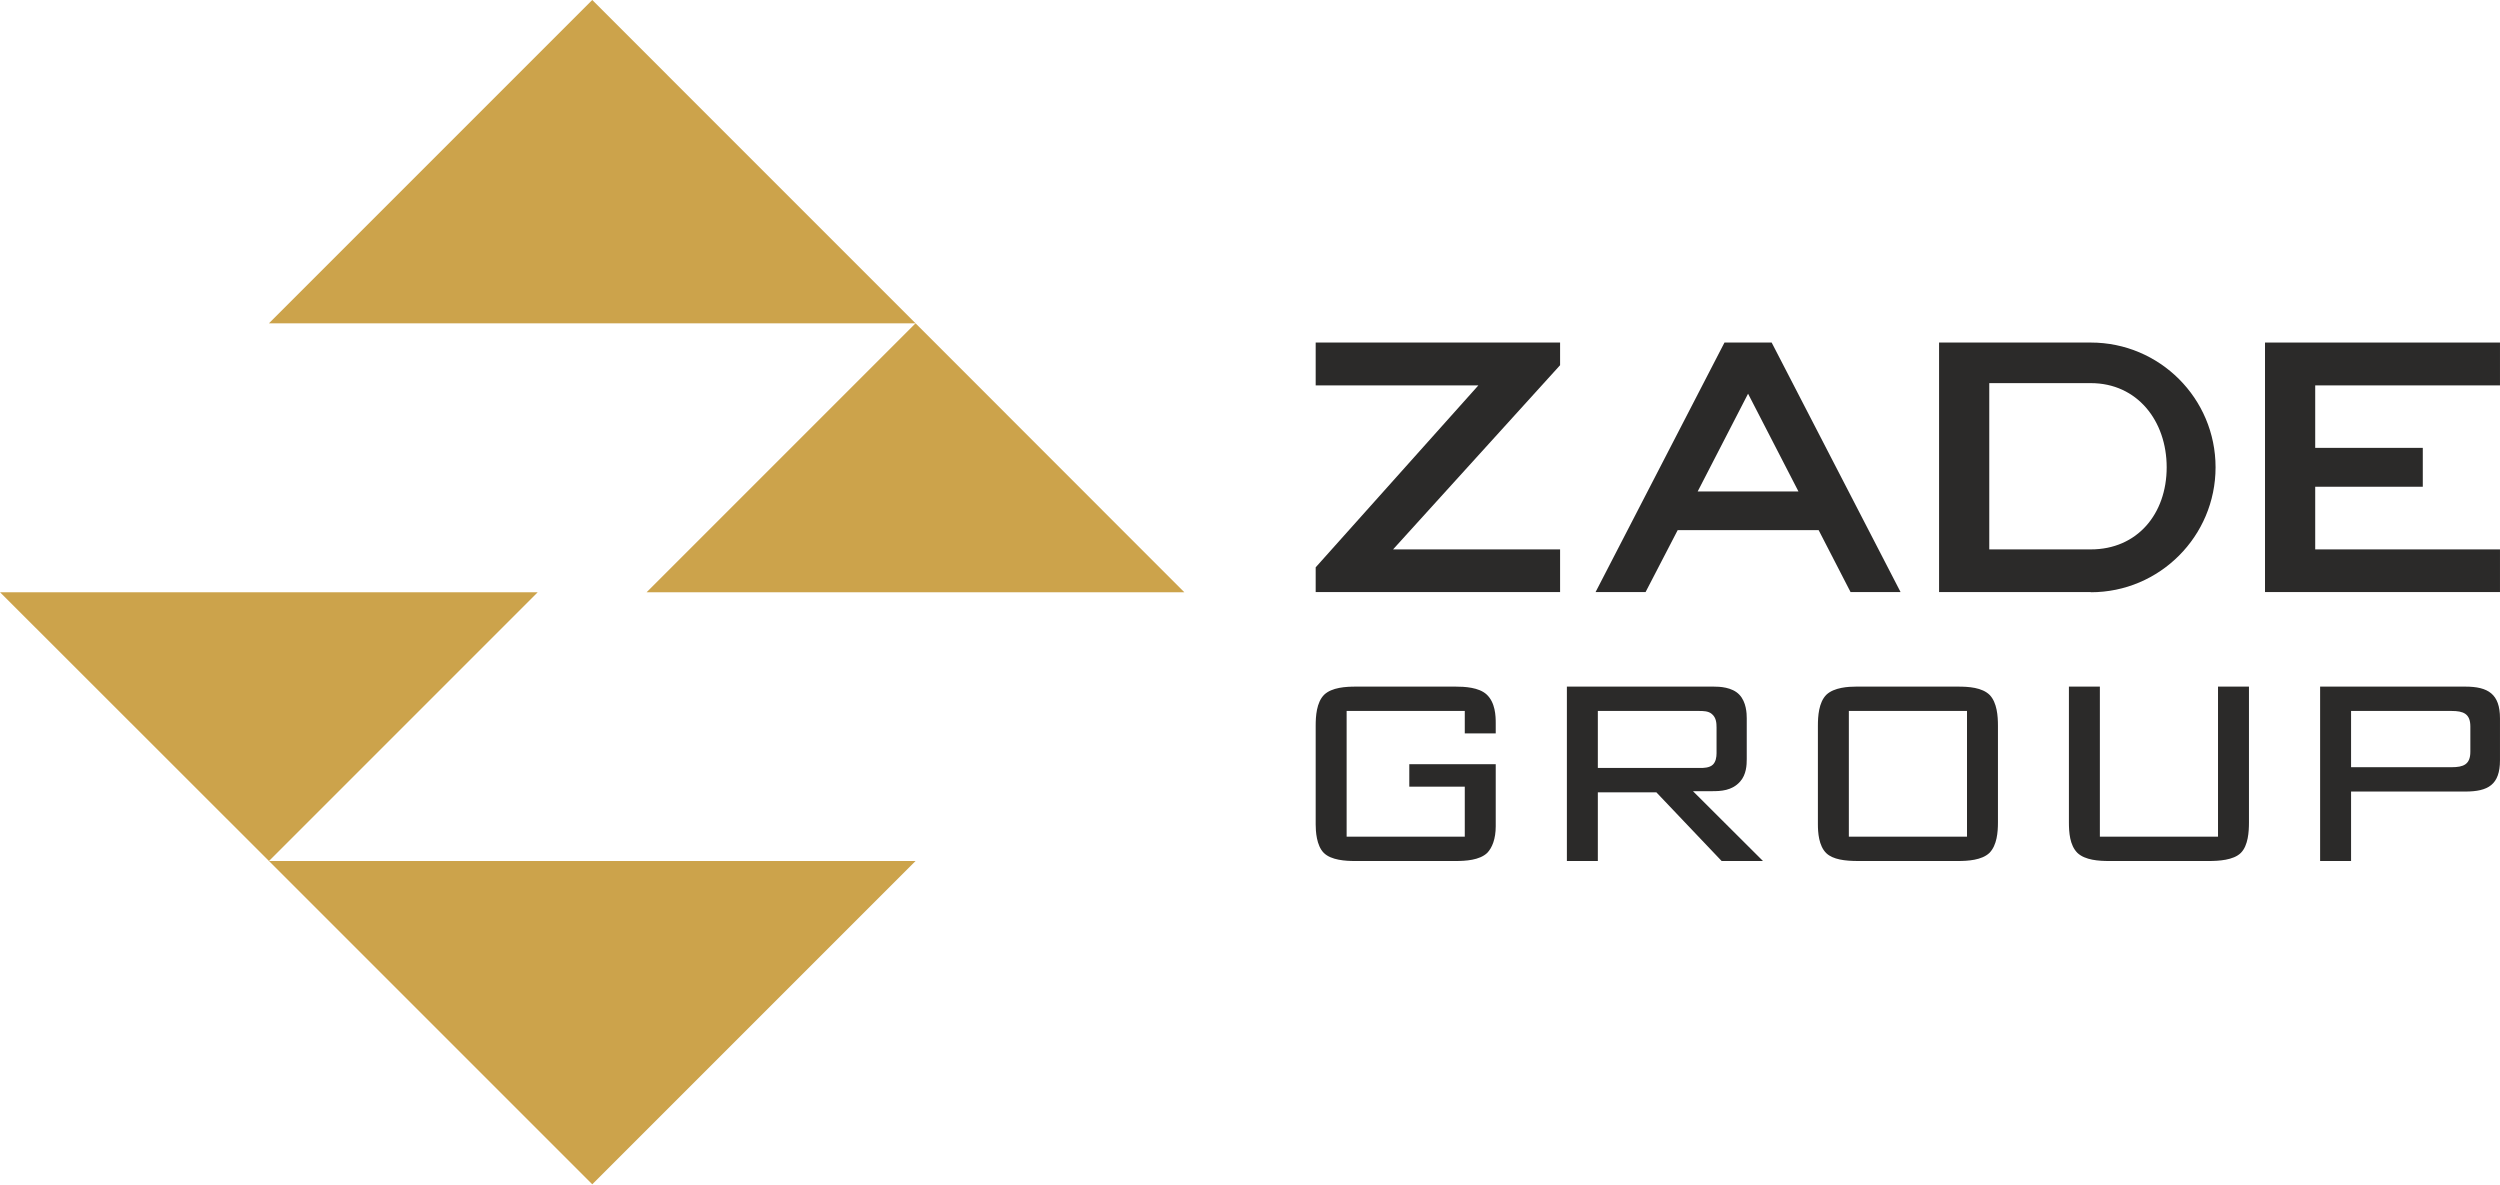
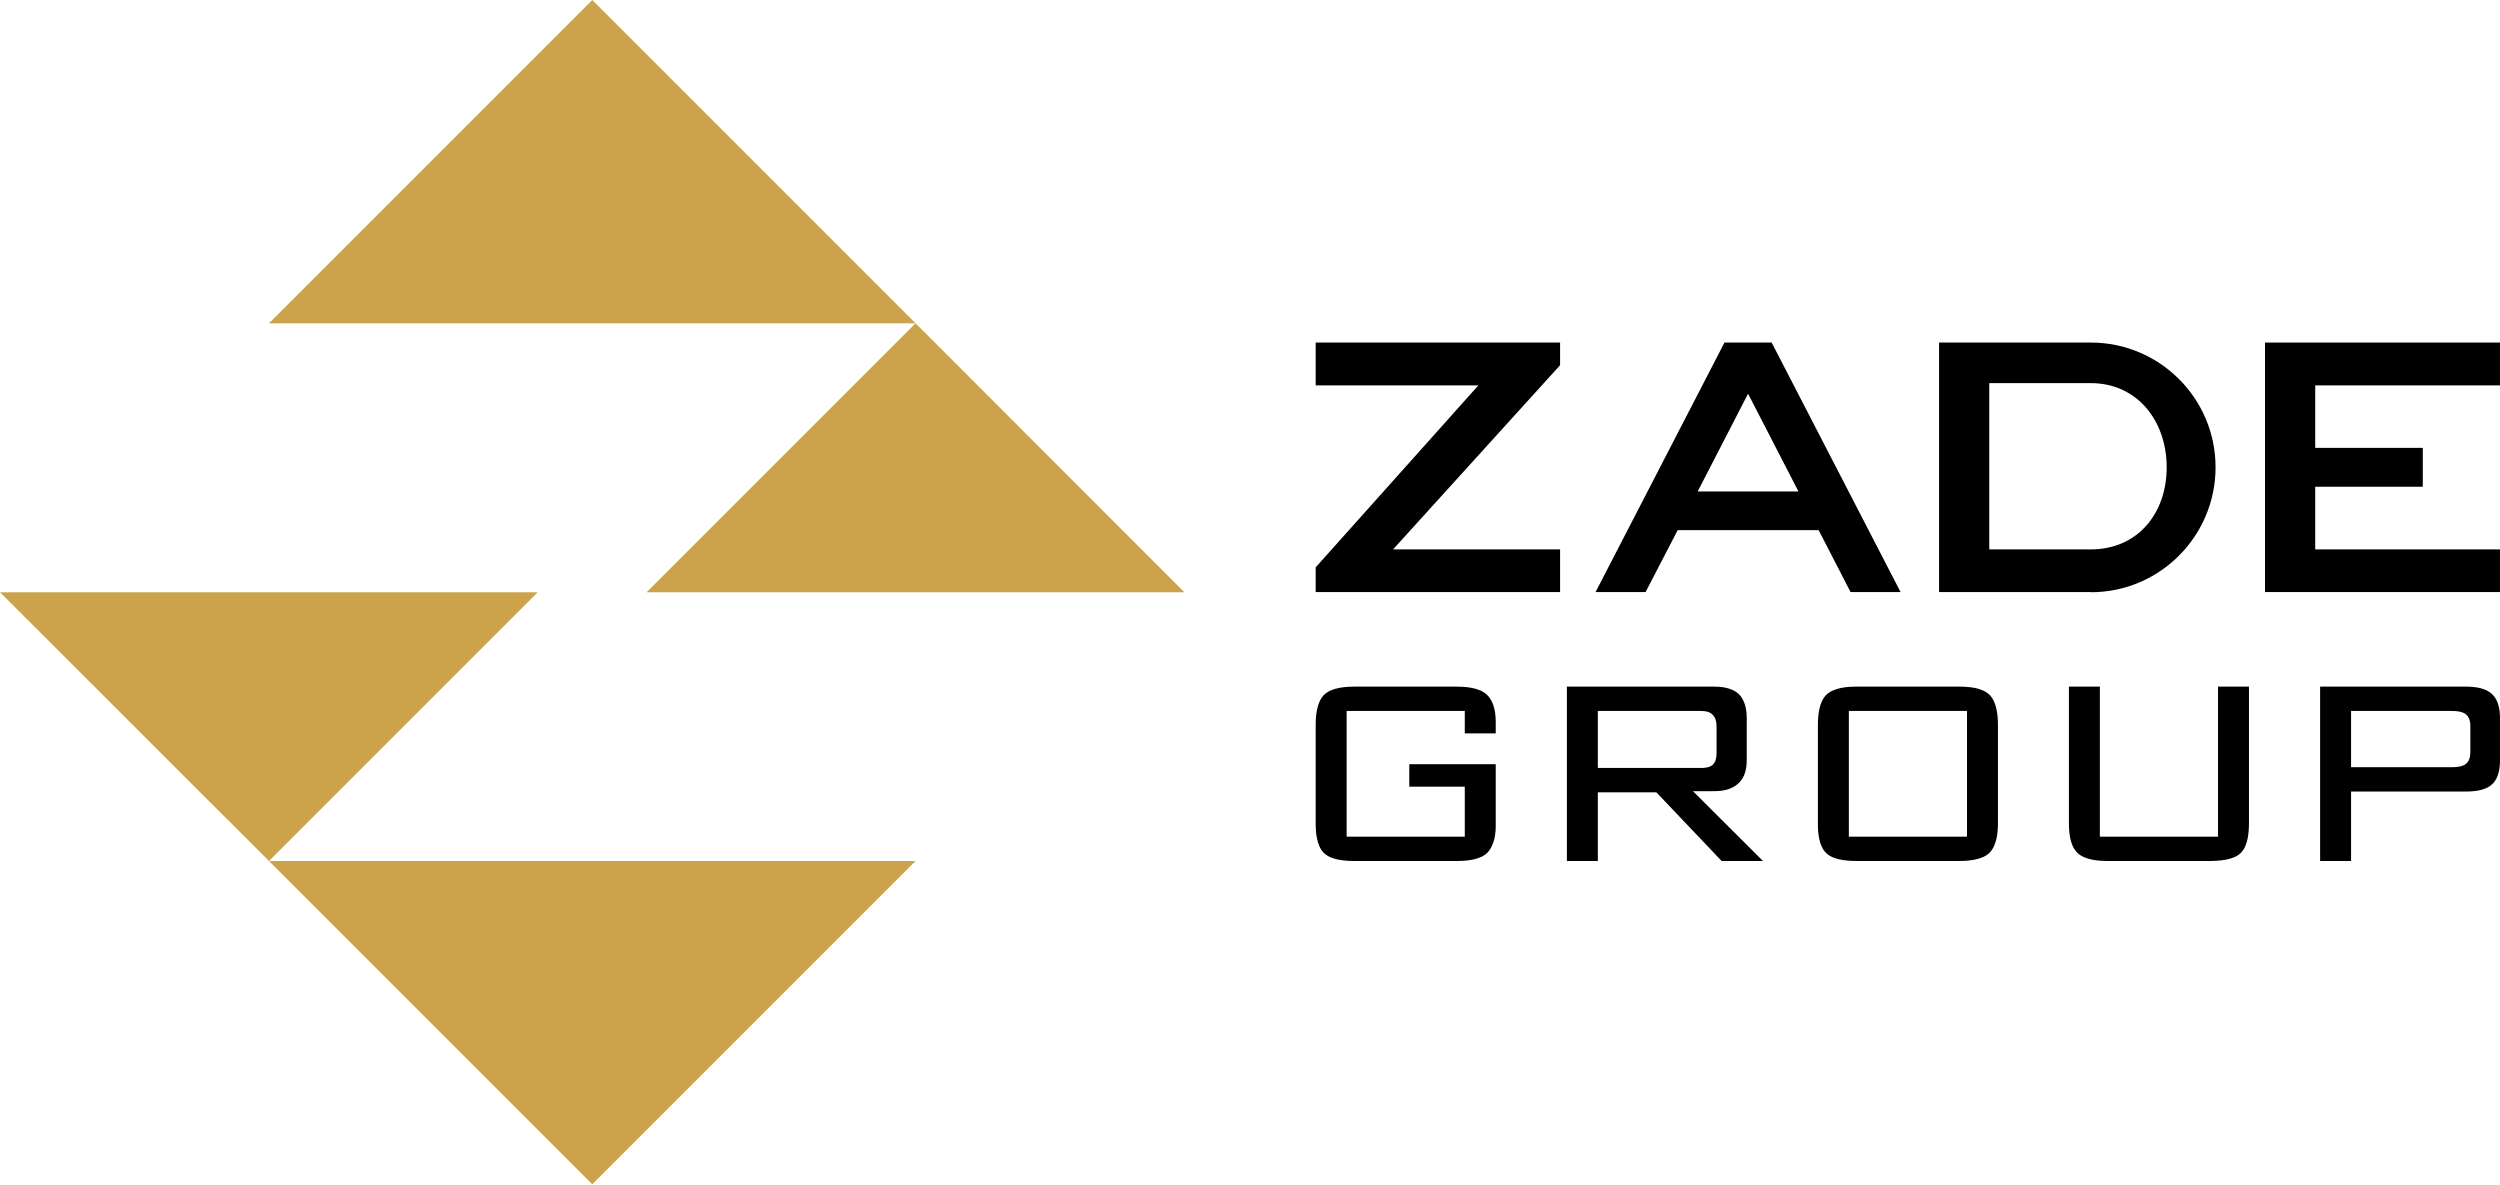
<svg xmlns="http://www.w3.org/2000/svg" xml:space="preserve" width="132.464mm" height="62.751mm" version="1.1" style="shape-rendering:geometricPrecision; text-rendering:geometricPrecision; image-rendering:optimizeQuality; fill-rule:evenodd; clip-rule:evenodd" viewBox="0 0 13246 6275">
-   <defs>
-     <style type="text/css">
-    
-     .fil0 {fill:#CCA34B}
-     .fil1 {fill:#2B2A29;fill-rule:nonzero}
-    
-   </style>
-   </defs>
  <g id="Layer_x0020_1">
    <g id="_2422404498176">
      <g>
-         <polygon class="fil0" points="3138,0 4851,1713 1425,1713 " />
-         <polygon class="fil0" points="4851,1713 6275,3138 3426,3138 " />
-         <polygon class="fil0" points="3138,6275 1425,4562 4851,4562 " />
-         <polygon class="fil0" points="1425,4562 0,3138 2849,3138 " />
+         <polygon fill="#CCA34B" points="3138,0 4851,1713 1425,1713 " />
+         <polygon fill="#CCA34B" points="4851,1713 6275,3138 3426,3138 " />
+         <polygon fill="#CCA34B" points="3138,6275 1425,4562 4851,4562 " />
+         <polygon fill="#CCA34B" points="1425,4562 0,3138 2849,3138 " />
      </g>
-       <path class="fil1" d="M7761 3767l0 82 0 37 164 0c0,-18 0,-36 0,-54 0,-39 -2,-110 -49,-153 -41,-37 -115,-41 -164,-41l-528 0c-53,0 -127,4 -168,43 -41,41 -45,115 -45,164l0 523c0,36 4,112 43,151 39,39 117,43 164,43l534 0c53,0 127,-4 168,-43 26,-27 45,-74 45,-141l0 -329 -458 0 0 119 294 0 0 265 -626 0 0 -666 626 0zm541 -129l0 924 164 0 0 -364 310 0 346 364 219 0 -371 -370 103 0c43,0 104,-2 147,-51 33,-37 35,-88 35,-119l0 -216c0,-25 -2,-86 -39,-125 -39,-41 -106,-43 -137,-43l-777 0zm701 129c20,0 49,0 67,16 23,19 25,47 25,72l0 136c0,21 -4,45 -19,60 -18,18 -51,18 -67,18l-543 0 0 -302 537 0zm629 601c0,41 4,114 45,153 35,33 98,41 168,41l528 0c53,0 127,-4 168,-43 40,-41 45,-110 45,-162l0 -512c0,-52 -5,-121 -43,-162 -41,-41 -113,-45 -170,-45l-538 0c-41,0 -117,4 -158,43 -41,41 -45,115 -45,164l0 523zm164 65l0 -666 626 0 0 666 -626 0zm1330 -795l-164 0 0 719c0,52 4,121 45,162 41,39 115,43 168,43l528 0c51,0 131,-4 170,-43 39,-39 43,-113 43,-162l0 -719 -164 0 0 795 -626 0 0 -795zm1167 0l0 924 164 0 0 -368 605 0c121,0 184,-36 184,-166l0 -222c0,-129 -63,-168 -184,-168l-769 0zm697 129c61,0 99,14 99,82l0 134c0,68 -37,82 -99,82l-533 0 0 -298 533 0z" />
+       <path class="#2B2A29" d="M7761 3767l0 82 0 37 164 0c0,-18 0,-36 0,-54 0,-39 -2,-110 -49,-153 -41,-37 -115,-41 -164,-41l-528 0c-53,0 -127,4 -168,43 -41,41 -45,115 -45,164l0 523c0,36 4,112 43,151 39,39 117,43 164,43l534 0c53,0 127,-4 168,-43 26,-27 45,-74 45,-141l0 -329 -458 0 0 119 294 0 0 265 -626 0 0 -666 626 0zm541 -129l0 924 164 0 0 -364 310 0 346 364 219 0 -371 -370 103 0c43,0 104,-2 147,-51 33,-37 35,-88 35,-119l0 -216c0,-25 -2,-86 -39,-125 -39,-41 -106,-43 -137,-43l-777 0zm701 129c20,0 49,0 67,16 23,19 25,47 25,72l0 136c0,21 -4,45 -19,60 -18,18 -51,18 -67,18l-543 0 0 -302 537 0zm629 601c0,41 4,114 45,153 35,33 98,41 168,41l528 0c53,0 127,-4 168,-43 40,-41 45,-110 45,-162l0 -512c0,-52 -5,-121 -43,-162 -41,-41 -113,-45 -170,-45l-538 0c-41,0 -117,4 -158,43 -41,41 -45,115 -45,164l0 523zm164 65l0 -666 626 0 0 666 -626 0zm1330 -795l-164 0 0 719c0,52 4,121 45,162 41,39 115,43 168,43l528 0c51,0 131,-4 170,-43 39,-39 43,-113 43,-162l0 -719 -164 0 0 795 -626 0 0 -795zm1167 0l0 924 164 0 0 -368 605 0c121,0 184,-36 184,-166l0 -222c0,-129 -63,-168 -184,-168l-769 0zm697 129c61,0 99,14 99,82l0 134c0,68 -37,82 -99,82l-533 0 0 -298 533 0z" />
      <g>
-         <polygon class="fil1" points="12001,3137 12001,1815 13246,1815 13246,2042 12267,2042 12267,2373 12837,2373 12837,2579 12267,2579 12267,2911 13246,2911 13246,3137 " />
-         <polygon class="fil1" points="6971,3137 6971,3006 7833,2042 6971,2042 6971,2030 6971,1960 6971,1815 8266,1815 8266,1935 7381,2911 8266,2911 8266,3137 " />
-         <path class="fil1" d="M11078 3138c365,0 661,-297 661,-662 0,-365 -296,-661 -661,-661l0 0c-268,0 -536,0 -804,0l0 1322c268,0 536,0 804,0l0 1zm-538 -239l0 -857 0 -12 538 0c246,0 402,200 402,446 0,247 -156,435 -402,435l-538 0 0 -12z" />
-         <path class="fil1" d="M8719 3137l-265 0 683 -1322 125 0 125 0 683 1322 -265 0 -169 -328 -374 0 -373 0 -170 328zm543 -1051l-267 518 267 0 267 0 -267 -518z" />
+         <polygon class="#2B2A29" points="12001,3137 12001,1815 13246,1815 13246,2042 12267,2042 12267,2373 12837,2373 12837,2579 12267,2579 12267,2911 13246,2911 13246,3137 " />
+         <polygon class="#2B2A29" points="6971,3137 6971,3006 7833,2042 6971,2042 6971,2030 6971,1960 6971,1815 8266,1815 8266,1935 7381,2911 8266,2911 8266,3137 " />
+         <path class="#2B2A29" d="M11078 3138c365,0 661,-297 661,-662 0,-365 -296,-661 -661,-661l0 0c-268,0 -536,0 -804,0l0 1322c268,0 536,0 804,0l0 1zm-538 -239l0 -857 0 -12 538 0c246,0 402,200 402,446 0,247 -156,435 -402,435l-538 0 0 -12z" />
+         <path class="#2B2A29" d="M8719 3137l-265 0 683 -1322 125 0 125 0 683 1322 -265 0 -169 -328 -374 0 -373 0 -170 328zm543 -1051l-267 518 267 0 267 0 -267 -518z" />
      </g>
    </g>
  </g>
</svg>
